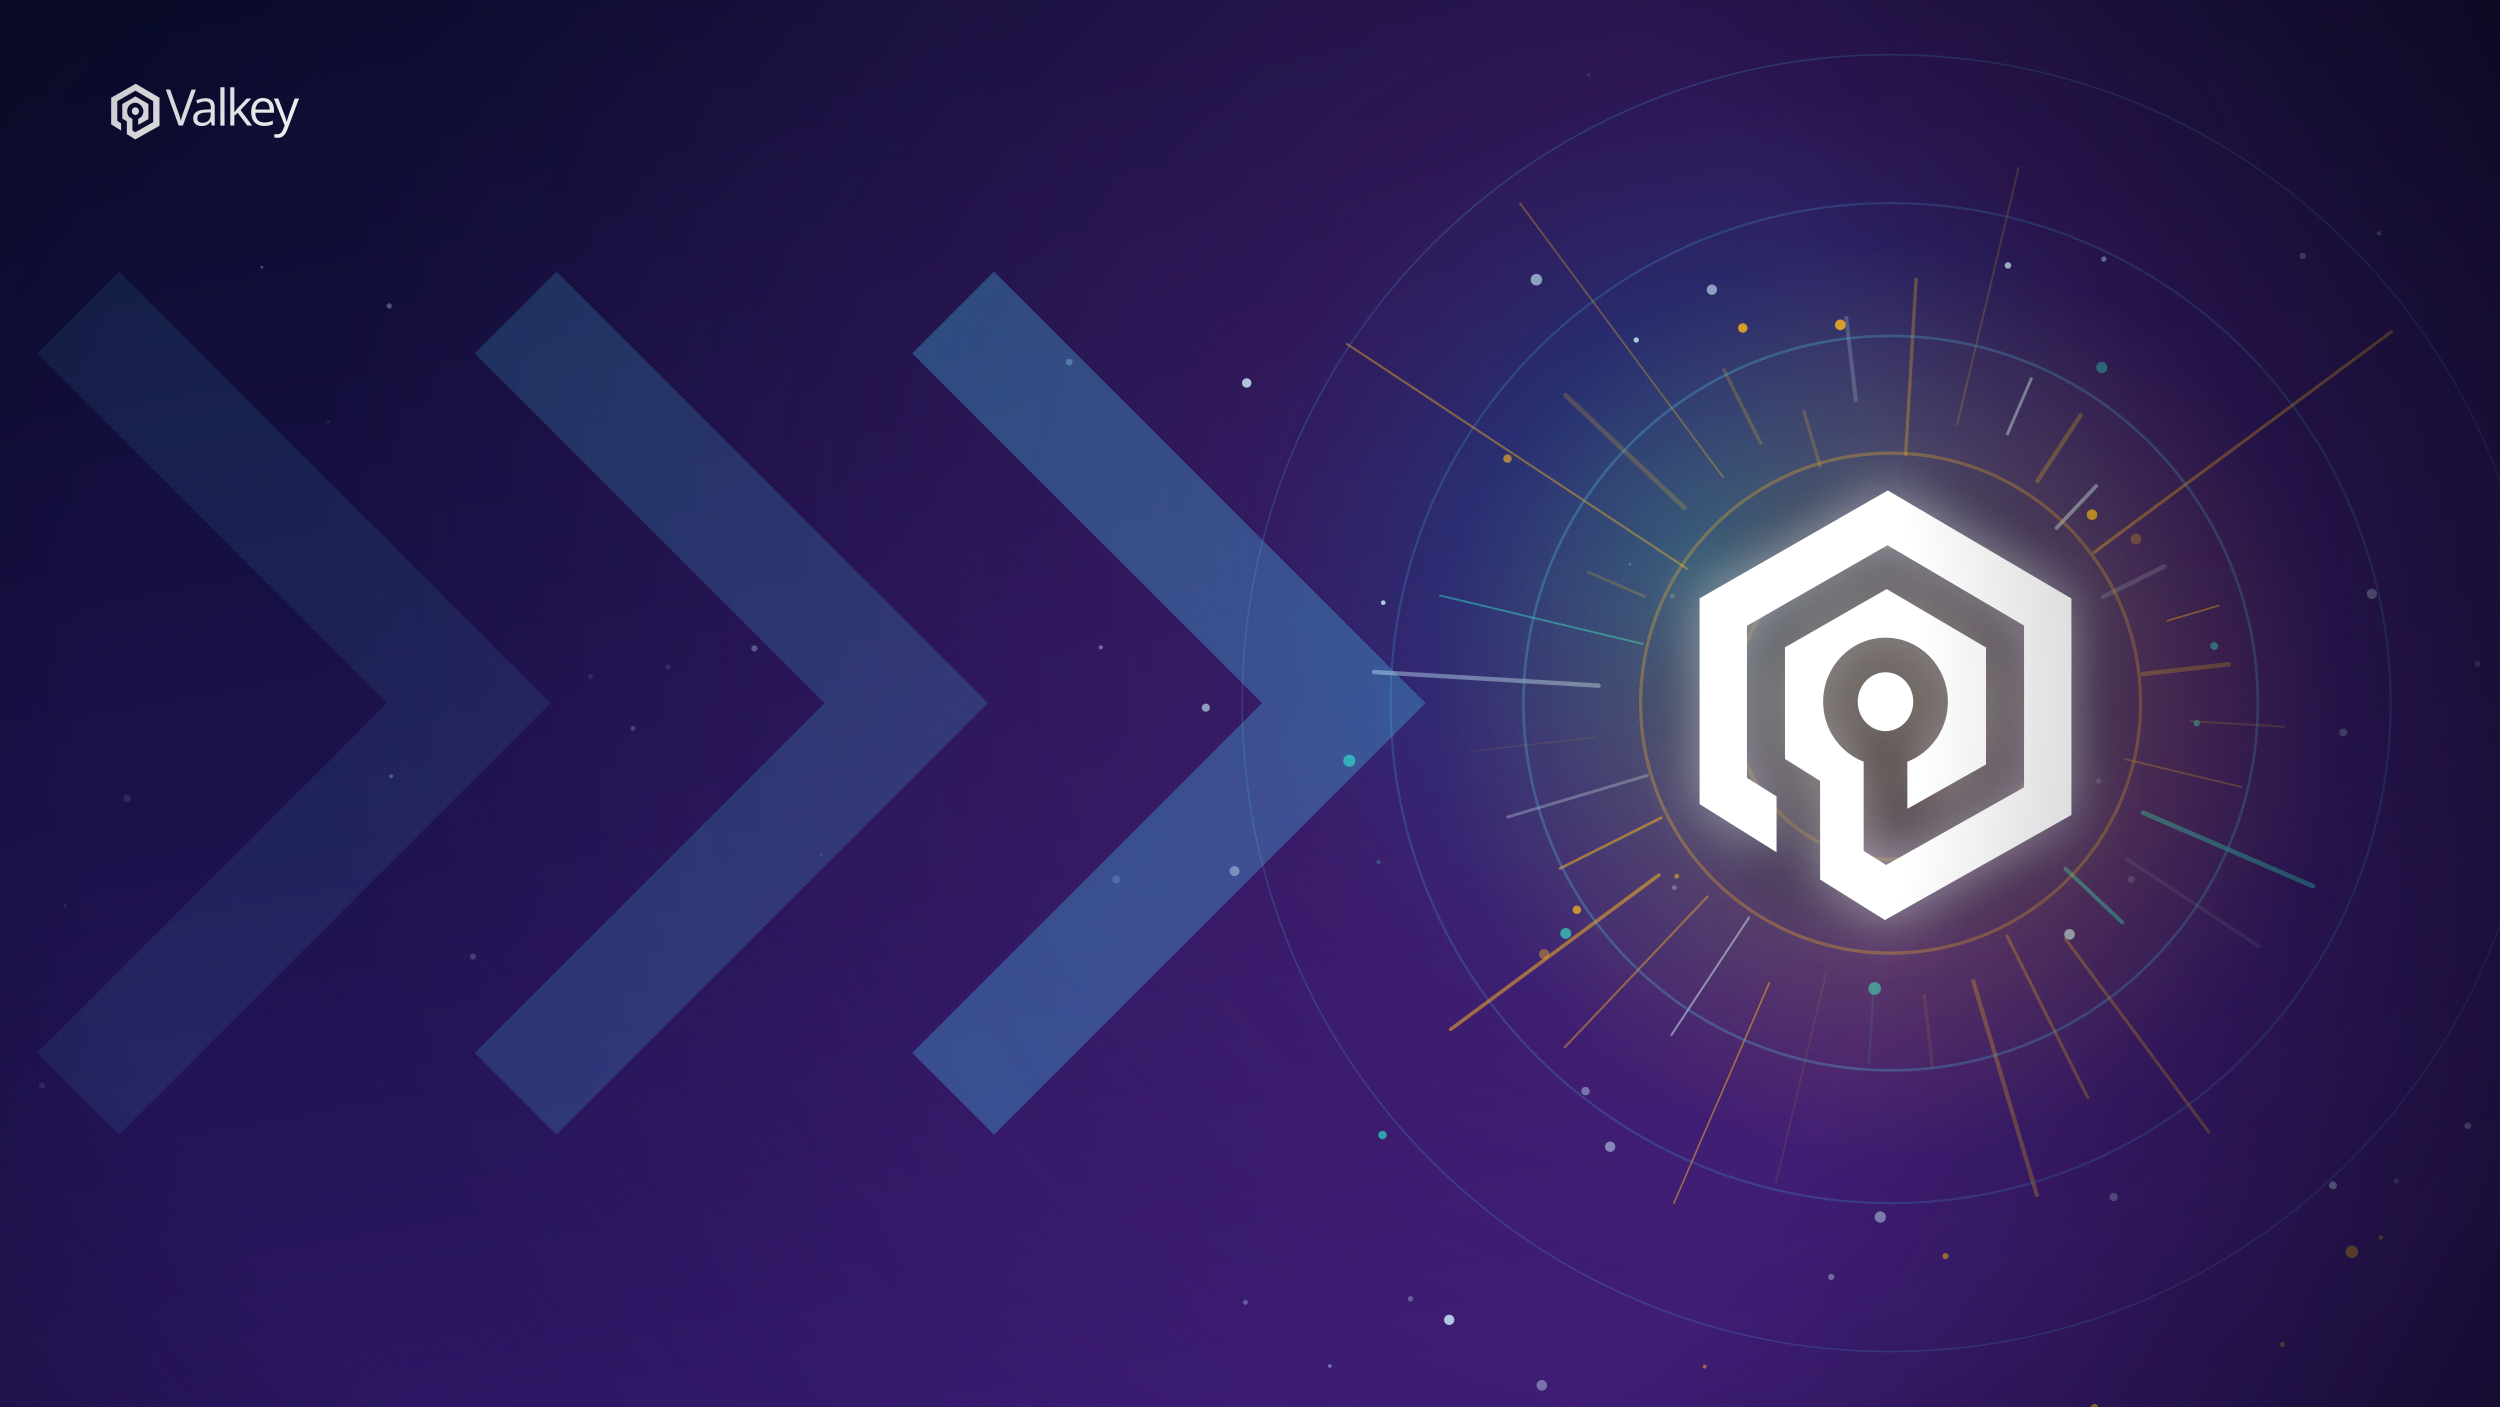
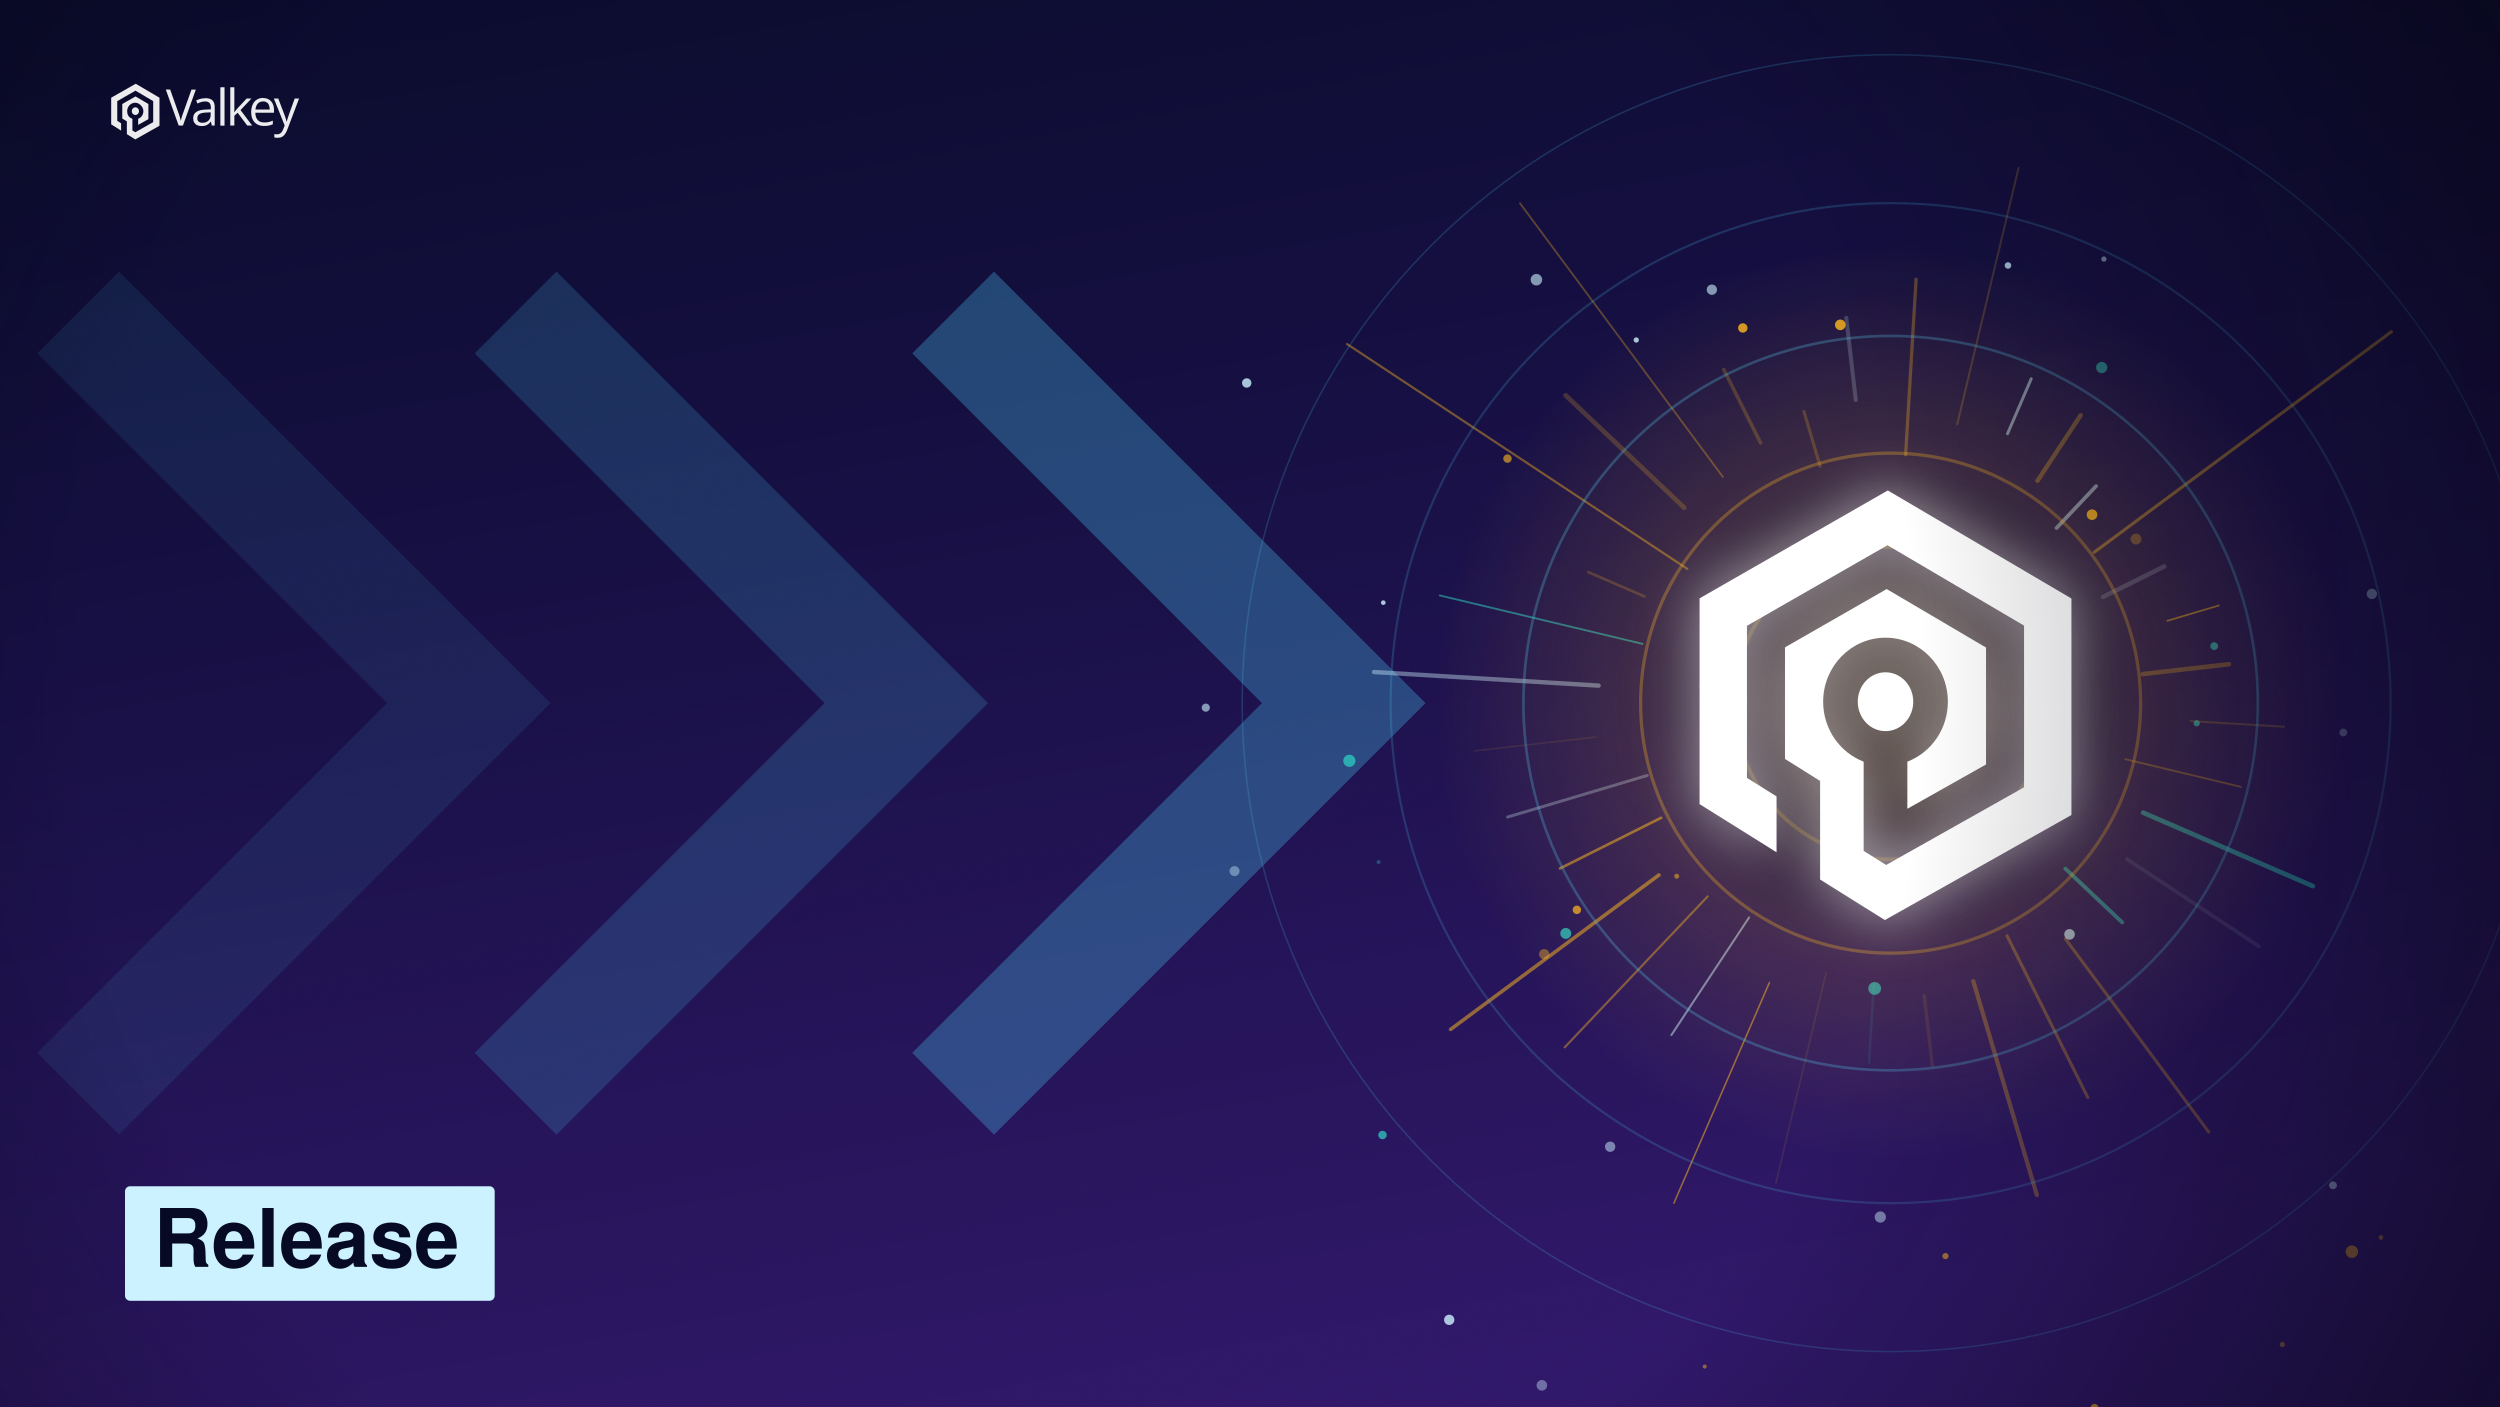
<svg xmlns="http://www.w3.org/2000/svg" width="1920" height="1080" viewBox="320 90 1600 900">
  <defs>
    <linearGradient id="sky" x1="0" y1="0" x2="0.32" y2="1">
      <stop offset="0" stop-color="#060A24" />
      <stop offset="0.48" stop-color="#171043" />
      <stop offset="1" stop-color="#301868" />
    </linearGradient>
-     <radialGradient id="focus" gradientUnits="userSpaceOnUse" cx="1420" cy="460" r="900">
-       <stop offset="0" stop-color="#00A3E0" stop-opacity="0.42" />
-       <stop offset="0.35" stop-color="#963CBD" stop-opacity="0.20" />
-       <stop offset="1" stop-color="#963CBD" stop-opacity="0" />
-     </radialGradient>
    <radialGradient id="vignette" gradientUnits="userSpaceOnUse" cx="960" cy="540" r="1180">
      <stop offset="0.5" stop-color="#03040F" stop-opacity="0" />
      <stop offset="1" stop-color="#03040F" stop-opacity="0.8" />
    </radialGradient>
    <radialGradient id="scrim">
      <stop offset="0" stop-color="#060A24" stop-opacity="0.72" />
      <stop offset="0.6" stop-color="#060A24" stop-opacity="0.45" />
      <stop offset="1" stop-color="#060A24" stop-opacity="0" />
    </radialGradient>
    <filter id="grain" x="0" y="0" width="100%" height="100%">
      <feTurbulence type="fractalNoise" baseFrequency="0.85" numOctaves="4" stitchTiles="stitch" />
      <feColorMatrix type="saturate" values="0" />
    </filter>
    <radialGradient id="h-cyan">
      <stop offset="0" stop-color="#46BDE9" stop-opacity="0.75" />
      <stop offset="0.4" stop-color="#46BDE9" stop-opacity="0.22" />
      <stop offset="1" stop-color="#46BDE9" stop-opacity="0" />
    </radialGradient>
    <radialGradient id="h-ice">
      <stop offset="0" stop-color="#CCF1FF" stop-opacity="0.75" />
      <stop offset="0.4" stop-color="#CCF1FF" stop-opacity="0.22" />
      <stop offset="1" stop-color="#CCF1FF" stop-opacity="0" />
    </radialGradient>
    <radialGradient id="h-mint">
      <stop offset="0" stop-color="#2CD5C4" stop-opacity="0.75" />
      <stop offset="0.4" stop-color="#2CD5C4" stop-opacity="0.22" />
      <stop offset="1" stop-color="#2CD5C4" stop-opacity="0" />
    </radialGradient>
    <radialGradient id="h-coral">
      <stop offset="0" stop-color="#F65275" stop-opacity="0.75" />
      <stop offset="0.4" stop-color="#F65275" stop-opacity="0.22" />
      <stop offset="1" stop-color="#F65275" stop-opacity="0" />
    </radialGradient>
    <radialGradient id="h-violet">
      <stop offset="0" stop-color="#963CBD" stop-opacity="0.75" />
      <stop offset="0.4" stop-color="#963CBD" stop-opacity="0.22" />
      <stop offset="1" stop-color="#963CBD" stop-opacity="0" />
    </radialGradient>
    <radialGradient id="h-gold">
      <stop offset="0" stop-color="#FFB81C" stop-opacity="0.75" />
      <stop offset="0.4" stop-color="#FFB81C" stop-opacity="0.22" />
      <stop offset="1" stop-color="#FFB81C" stop-opacity="0" />
    </radialGradient>
    <filter id="blur3" x="-70%" y="-70%" width="240%" height="240%">
      <feGaussianBlur stdDeviation="3" />
    </filter>
    <filter id="blur8" x="-70%" y="-70%" width="240%" height="240%">
      <feGaussianBlur stdDeviation="8" />
    </filter>
    <filter id="blur18" x="-70%" y="-70%" width="240%" height="240%">
      <feGaussianBlur stdDeviation="18" />
    </filter>
    <filter id="blur40" x="-70%" y="-70%" width="240%" height="240%">
      <feGaussianBlur stdDeviation="40" />
    </filter>
  </defs>
  <rect width="1920" height="1080" fill="url(#sky)" />
-   <rect width="1920" height="1080" fill="url(#focus)" />
-   <g>
-     <circle cx="297.4" cy="90" r="2.1" fill="#CCF1FF" opacity="0.1" />
-     <circle cx="140.2" cy="1017.1" r="1.1" fill="#CCF1FF" opacity="0.2" />
-     <circle cx="1603.7" cy="473" r="1.2" fill="#CCF1FF" opacity="0.3" />
-     <circle cx="697.9" cy="522.9" r="1.6" fill="#CCF1FF" opacity="0.1" />
-     <circle cx="903.7" cy="77.1" r="1.9" fill="#CCF1FF" opacity="0.2" />
-     <circle cx="1117.1" cy="923.5" r="1.6" fill="#CCF1FF" opacity="0.3" />
-     <circle cx="1738.1" cy="1064.8" r="2" fill="#CCF1FF" opacity="0.4" />
-     <circle cx="1842.5" cy="239.3" r="1.4" fill="#CCF1FF" opacity="0.3" />
-     <circle cx="487.6" cy="261" r="0.9" fill="#CCF1FF" opacity="0.3" />
-     <circle cx="570.4" cy="586.8" r="1.2" fill="#CCF1FF" opacity="0.3" />
-     <circle cx="1390.2" cy="471.5" r="1.7" fill="#CCF1FF" opacity="0.2" />
-     <circle cx="1535.4" cy="466.5" r="1.5" fill="#CCF1FF" opacity="0.1" />
-     <circle cx="1004.3" cy="321.8" r="2.2" fill="#CCF1FF" opacity="0.3" />
-     <circle cx="383.2" cy="1012.4" r="1.7" fill="#CCF1FF" opacity="0.3" />
-     <circle cx="48.2" cy="72.3" r="2" fill="#CCF1FF" opacity="0.2" />
-     <circle cx="1453.9" cy="58.5" r="2" fill="#CCF1FF" opacity="0.4" />
-     <circle cx="1334.7" cy="788.3" r="2.7" fill="#CCF1FF" opacity="0.4" />
-     <circle cx="361.6" cy="669.6" r="1.1" fill="#CCF1FF" opacity="0.1" />
-     <circle cx="1796.8" cy="1060.4" r="1.2" fill="#CCF1FF" opacity="0.2" />
-     <circle cx="1492" cy="907.2" r="2" fill="#CCF1FF" opacity="0.4" />
-     <circle cx="984.4" cy="75.6" r="1.7" fill="#CCF1FF" opacity="0.3" />
-     <circle cx="622.7" cy="702.2" r="1.9" fill="#CCF1FF" opacity="0.2" />
-     <circle cx="1125.3" cy="4.4" r="2.1" fill="#CCF1FF" opacity="0.1" />
-     <circle cx="1391.6" cy="658.1" r="1.6" fill="#CCF1FF" opacity="0.3" />
-     <circle cx="725.1" cy="556.2" r="1.6" fill="#CCF1FF" opacity="0.2" />
-     <circle cx="1899.4" cy="810.5" r="2.2" fill="#CCF1FF" opacity="0.4" />
-     <circle cx="845.6" cy="637.1" r="1.1" fill="#CCF1FF" opacity="0.1" />
-     <circle cx="1663.1" cy="589.8" r="1.8" fill="#CCF1FF" opacity="0.2" />
-     <circle cx="54.8" cy="749.1" r="1.9" fill="#CCF1FF" opacity="0.1" />
-     <circle cx="94.2" cy="42" r="0.8" fill="#CCF1FF" opacity="0.2" />
-     <circle cx="317" cy="10.5" r="1.7" fill="#CCF1FF" opacity="0.2" />
-     <circle cx="346.9" cy="784.8" r="2" fill="#CCF1FF" opacity="0.1" />
-     <circle cx="61" cy="635.2" r="0.9" fill="#CCF1FF" opacity="0.3" />
-     <circle cx="290.5" cy="306.7" r="1.9" fill="#CCF1FF" opacity="0.2" />
-     <circle cx="1606.7" cy="1064.1" r="2.1" fill="#CCF1FF" opacity="0.2" />
-     <circle cx="530.2" cy="360" r="1" fill="#CCF1FF" opacity="0.1" />
-     <circle cx="802.8" cy="505" r="2" fill="#CCF1FF" opacity="0.3" />
-     <circle cx="1024.5" cy="504.3" r="1.3" fill="#CCF1FF" opacity="0.4" />
-     <circle cx="224.8" cy="513.6" r="1.6" fill="#CCF1FF" opacity="0.2" />
-     <circle cx="1363.1" cy="451.2" r="0.9" fill="#CCF1FF" opacity="0.2" />
-     <circle cx="1684" cy="652.8" r="2.3" fill="#CCF1FF" opacity="0.2" />
-     <circle cx="1171.1" cy="964.2" r="1.2" fill="#CCF1FF" opacity="0.4" />
-     <circle cx="1222.7" cy="921.2" r="1.7" fill="#CCF1FF" opacity="0.3" />
-     <circle cx="747.4" cy="516.8" r="1.7" fill="#CCF1FF" opacity="0.1" />
-     <circle cx="165" cy="198.7" r="1.1" fill="#CCF1FF" opacity="0.2" />
-     <circle cx="1336.7" cy="137.8" r="1.3" fill="#CCF1FF" opacity="0.1" />
-     <circle cx="1750.3" cy="69.8" r="1.5" fill="#CCF1FF" opacity="0.3" />
-     <circle cx="1853.7" cy="845.8" r="1.8" fill="#CCF1FF" opacity="0.2" />
-     <circle cx="1519.1" cy="484.1" r="1.8" fill="#CCF1FF" opacity="0.1" />
-     <circle cx="1034.4" cy="652.9" r="2.6" fill="#CCF1FF" opacity="0.2" />
-     <circle cx="1793.7" cy="253.8" r="2.1" fill="#CCF1FF" opacity="0.3" />
-     <circle cx="569.1" cy="285.8" r="1.7" fill="#CCF1FF" opacity="0.3" />
-     <circle cx="1648.2" cy="65" r="1.8" fill="#CCF1FF" opacity="0.2" />
-     <circle cx="931.4" cy="1037.4" r="2.4" fill="#CCF1FF" opacity="0.4" />
-     <circle cx="725.5" cy="69.4" r="1" fill="#CCF1FF" opacity="0.3" />
-     <circle cx="926.4" cy="32.5" r="1.4" fill="#CCF1FF" opacity="0.3" />
-     <circle cx="401.4" cy="600.9" r="2.4" fill="#CCF1FF" opacity="0.1" />
-     <circle cx="642.9" cy="1003.6" r="2.1" fill="#CCF1FF" opacity="0.1" />
-     <circle cx="1672.7" cy="856.1" r="2.6" fill="#CCF1FF" opacity="0.3" />
-     <circle cx="1905.6" cy="514.9" r="2" fill="#CCF1FF" opacity="0.2" />
-   </g>
  <g>
    <path d="M 370 290 L 620 540 L 370 790" fill="none" stroke="#46BDE9" stroke-width="74" stroke-linejoin="miter" opacity="0.1" />
    <path d="M 650 290 L 900 540 L 650 790" fill="none" stroke="#46BDE9" stroke-width="74" stroke-linejoin="miter" opacity="0.19" />
    <path d="M 930 290 L 1180 540 L 930 790" fill="none" stroke="#46BDE9" stroke-width="74" stroke-linejoin="miter" opacity="0.32" />
  </g>
  <g>
    <line x1="1722" y1="551.5" x2="1781.8" y2="555.1" stroke="#FFB81C" stroke-width="1.3" stroke-linecap="round" opacity="0.2" />
    <line x1="1680.2" y1="575.9" x2="1754.2" y2="593.6" stroke="#FFB81C" stroke-width="1.2" stroke-linecap="round" opacity="0.3" />
    <line x1="1691.6" y1="610.1" x2="1800.2" y2="657.1" stroke="#2CD5C4" stroke-width="3" stroke-linecap="round" opacity="0.5" />
    <line x1="1681.2" y1="639.8" x2="1765.6" y2="695.6" stroke="#CCF1FF" stroke-width="2.4" stroke-linecap="round" opacity="0.1" />
    <line x1="1641.8" y1="645.9" x2="1678.2" y2="680.3" stroke="#2CD5C4" stroke-width="2.5" stroke-linecap="round" opacity="0.5" />
    <line x1="1641.9" y1="690.9" x2="1733.6" y2="814.5" stroke="#FFB81C" stroke-width="2" stroke-linecap="round" opacity="0.3" />
    <line x1="1604.5" y1="688.9" x2="1656.2" y2="792.4" stroke="#FFB81C" stroke-width="2" stroke-linecap="round" opacity="0.3" />
    <line x1="1582.9" y1="718" x2="1623.6" y2="854.8" stroke="#FFB81C" stroke-width="2.7" stroke-linecap="round" opacity="0.3" />
    <line x1="1551.5" y1="727.2" x2="1556.7" y2="772.2" stroke="#FFB81C" stroke-width="2.2" stroke-linecap="round" opacity="0.1" />
    <line x1="1519.2" y1="720.1" x2="1516.2" y2="770.4" stroke="#2CD5C4" stroke-width="1.6" stroke-linecap="round" opacity="0.1" />
    <line x1="1488.7" y1="712.7" x2="1456.6" y2="847" stroke="#FFB81C" stroke-width="1.1" stroke-linecap="round" opacity="0.1" />
    <line x1="1452.4" y1="718.9" x2="1391.3" y2="860" stroke="#FFB81C" stroke-width="1" stroke-linecap="round" opacity="0.5" />
    <line x1="1439.4" y1="677.2" x2="1389.7" y2="752.4" stroke="#CCF1FF" stroke-width="1.3" stroke-linecap="round" opacity="0.5" />
    <line x1="1412.9" y1="663.7" x2="1321.4" y2="760.3" stroke="#FFB81C" stroke-width="1.4" stroke-linecap="round" opacity="0.4" />
    <line x1="1381.7" y1="650" x2="1248.4" y2="748.8" stroke="#FFB81C" stroke-width="2.3" stroke-linecap="round" opacity="0.5" />
    <line x1="1383.1" y1="613.4" x2="1318.4" y2="645.8" stroke="#FFB81C" stroke-width="1.7" stroke-linecap="round" opacity="0.5" />
    <line x1="1374.2" y1="586.3" x2="1284.9" y2="612.9" stroke="#CCF1FF" stroke-width="1.9" stroke-linecap="round" opacity="0.3" />
    <line x1="1341.3" y1="561.7" x2="1263.7" y2="570.6" stroke="#FFB81C" stroke-width="1" stroke-linecap="round" opacity="0.1" />
    <line x1="1343.1" y1="528.8" x2="1199.4" y2="520.1" stroke="#CCF1FF" stroke-width="2.8" stroke-linecap="round" opacity="0.4" />
    <line x1="1371.3" y1="502.1" x2="1241.5" y2="471.1" stroke="#2CD5C4" stroke-width="1.2" stroke-linecap="round" opacity="0.5" />
    <line x1="1372.4" y1="471.7" x2="1336.6" y2="456.2" stroke="#FFB81C" stroke-width="1.7" stroke-linecap="round" opacity="0.2" />
    <line x1="1399.9" y1="454.1" x2="1182.1" y2="310.2" stroke="#FFB81C" stroke-width="1.4" stroke-linecap="round" opacity="0.4" />
    <line x1="1397.9" y1="414.9" x2="1322" y2="343" stroke="#FFB81C" stroke-width="3" stroke-linecap="round" opacity="0.2" />
    <line x1="1422.7" y1="395.3" x2="1292.8" y2="220.1" stroke="#FFB81C" stroke-width="1.2" stroke-linecap="round" opacity="0.3" />
    <line x1="1446.8" y1="373.5" x2="1423.2" y2="326.5" stroke="#FFB81C" stroke-width="2.3" stroke-linecap="round" opacity="0.2" />
    <line x1="1484.9" y1="388.4" x2="1474.5" y2="353.3" stroke="#FFB81C" stroke-width="2" stroke-linecap="round" opacity="0.2" />
    <line x1="1507.7" y1="346" x2="1501.6" y2="293.4" stroke="#CCF1FF" stroke-width="2.6" stroke-linecap="round" opacity="0.2" />
    <line x1="1539.6" y1="381" x2="1546.3" y2="268.7" stroke="#FFB81C" stroke-width="2.1" stroke-linecap="round" opacity="0.3" />
    <line x1="1572.6" y1="361.6" x2="1611.9" y2="197.4" stroke="#FFB81C" stroke-width="1.3" stroke-linecap="round" opacity="0.2" />
    <line x1="1604.8" y1="367.6" x2="1620" y2="332.4" stroke="#CCF1FF" stroke-width="1.9" stroke-linecap="round" opacity="0.5" />
    <line x1="1624" y1="397.7" x2="1651.6" y2="355.8" stroke="#FFB81C" stroke-width="2.8" stroke-linecap="round" opacity="0.3" />
    <line x1="1636.2" y1="427.9" x2="1661.5" y2="401.1" stroke="#CCF1FF" stroke-width="2.4" stroke-linecap="round" opacity="0.5" />
    <line x1="1660.2" y1="443.5" x2="1850.5" y2="302.3" stroke="#FFB81C" stroke-width="2" stroke-linecap="round" opacity="0.4" />
    <line x1="1666" y1="472" x2="1705.1" y2="452.5" stroke="#CCF1FF" stroke-width="2.9" stroke-linecap="round" opacity="0.2" />
    <line x1="1707.1" y1="487.3" x2="1740.1" y2="477.5" stroke="#FFB81C" stroke-width="1.1" stroke-linecap="round" opacity="0.5" />
    <line x1="1691.4" y1="521.4" x2="1746.5" y2="515.1" stroke="#FFB81C" stroke-width="2.9" stroke-linecap="round" opacity="0.3" />
  </g>
  <g>
    <circle cx="1530" cy="540" r="100" fill="none" stroke="#FFB81C" stroke-width="2.4" opacity="0.4" />
    <circle cx="1530" cy="540" r="160" fill="none" stroke="#FFB81C" stroke-width="2.1" opacity="0.3" />
    <circle cx="1530" cy="540" r="235" fill="none" stroke="#46BDE9" stroke-width="1.7" opacity="0.3" />
    <circle cx="1530" cy="540" r="320" fill="none" stroke="#46BDE9" stroke-width="1.4" opacity="0.2" />
    <circle cx="1530" cy="540" r="415" fill="none" stroke="#46BDE9" stroke-width="1" opacity="0.2" />
  </g>
  <g>
    <circle cx="1825.2" cy="891.1" r="4" fill="#FFB81C" opacity="0.5" />
    <circle cx="1367.2" cy="307.6" r="1.7" fill="#CCF1FF" opacity="0.8" />
    <circle cx="1415.6" cy="275.4" r="3.3" fill="#CCF1FF" opacity="0.6" />
    <circle cx="1687" cy="435" r="3.5" fill="#FFB81C" opacity="0.3" />
    <circle cx="1737.1" cy="503.5" r="2.5" fill="#2CD5C4" opacity="0.6" />
    <circle cx="1204.8" cy="816.4" r="2.7" fill="#2CD5C4" opacity="0.7" />
    <circle cx="1284.8" cy="383.5" r="2.7" fill="#FFB81C" opacity="0.6" />
    <circle cx="1819.7" cy="558.8" r="2.5" fill="#CCF1FF" opacity="0.3" />
    <circle cx="1605.1" cy="259.9" r="2.1" fill="#CCF1FF" opacity="0.8" />
    <circle cx="1434.5" cy="610.5" r="3.6" fill="#FFB81C" opacity="0.4" />
    <circle cx="1725.9" cy="552.9" r="2" fill="#2CD5C4" opacity="0.6" />
    <circle cx="1780.7" cy="950.5" r="1.7" fill="#FFB81C" opacity="0.4" />
    <circle cx="1658.9" cy="419.4" r="3.4" fill="#FFB81C" opacity="0.8" />
    <circle cx="1666.5" cy="255.8" r="1.7" fill="#CCF1FF" opacity="0.5" />
    <circle cx="1408.2" cy="83.9" r="1.5" fill="#2CD5C4" opacity="0.3" />
    <circle cx="1838" cy="470.1" r="3.3" fill="#CCF1FF" opacity="0.4" />
    <circle cx="1110.1" cy="647.5" r="3.2" fill="#CCF1FF" opacity="0.4" />
    <circle cx="1523.4" cy="868.9" r="3.6" fill="#CCF1FF" opacity="0.5" />
    <circle cx="1660.5" cy="991.1" r="2.6" fill="#FFB81C" opacity="0.7" />
    <circle cx="1117.9" cy="335.1" r="3" fill="#CCF1FF" opacity="0.8" />
    <circle cx="1956.5" cy="703.9" r="1.3" fill="#FFB81C" opacity="0.6" />
    <circle cx="1435.4" cy="299.9" r="3" fill="#FFB81C" opacity="0.8" />
    <circle cx="1843.8" cy="882" r="1.5" fill="#FFB81C" opacity="0.4" />
    <circle cx="1813.1" cy="848.6" r="2.5" fill="#CCF1FF" opacity="0.5" />
    <circle cx="1519.8" cy="722.6" r="4.1" fill="#2CD5C4" opacity="0.6" />
    <circle cx="1205.3" cy="475.7" r="1.5" fill="#CCF1FF" opacity="0.8" />
    <circle cx="1558.6" cy="82.5" r="3.4" fill="#FFB81C" opacity="0.7" />
    <circle cx="1091.7" cy="542.9" r="2.6" fill="#CCF1FF" opacity="0.6" />
    <circle cx="1303.3" cy="269" r="3.7" fill="#CCF1FF" opacity="0.6" />
    <circle cx="1322.1" cy="687.4" r="3.5" fill="#2CD5C4" opacity="0.7" />
    <circle cx="1306.8" cy="976.6" r="3.4" fill="#CCF1FF" opacity="0.4" />
    <circle cx="1329.2" cy="672.3" r="2.7" fill="#FFB81C" opacity="0.7" />
    <circle cx="1644.5" cy="688" r="3.4" fill="#CCF1FF" opacity="0.7" />
    <circle cx="1247.5" cy="934.7" r="3.3" fill="#CCF1FF" opacity="0.8" />
    <circle cx="1350.5" cy="823.9" r="3.3" fill="#CCF1FF" opacity="0.5" />
    <circle cx="1497.8" cy="297.9" r="3.4" fill="#FFB81C" opacity="0.8" />
    <circle cx="1202.3" cy="641.7" r="1.3" fill="#2CD5C4" opacity="0.3" />
    <circle cx="1411.6" cy="528.7" r="4.1" fill="#FFB81C" opacity="0.3" />
    <circle cx="1565.1" cy="893.9" r="2" fill="#FFB81C" opacity="0.6" />
    <circle cx="1308.3" cy="700.7" r="3.3" fill="#FFB81C" opacity="0.4" />
    <circle cx="1411" cy="964.6" r="1.3" fill="#FFB81C" opacity="0.5" />
    <circle cx="1393.1" cy="650.8" r="1.6" fill="#FFB81C" opacity="0.5" />
    <circle cx="1183.6" cy="576.9" r="3.9" fill="#2CD5C4" opacity="0.7" />
    <circle cx="1665.1" cy="325.2" r="3.6" fill="#2CD5C4" opacity="0.5" />
  </g>
  <circle cx="1530" cy="540" r="290" fill="url(#h-gold)" opacity="0.9" />
  <circle cx="1530" cy="540" r="164" fill="url(#scrim)" />
  <g filter="url(#blur18)" opacity="0.6">
    <g transform="translate(1403.8 396) scale(3.9452)">
      <path d="M 13.482 60.695 L 0.998 52.884 L 0.998 19.503 L 31.528 2.001 L 61.318 19.532 L 61.318 54.645 L 31.055 71.689 L 20.548 65.116 L 20.548 51.041 L 20.548 49.12 L 14.852 45.556 L 14.852 27.453 L 31.346 17.997 L 47.464 27.482 L 47.464 46.451 L 34.703 53.638 L 34.703 45.999 C 38.529 44.526 41.274 40.739 41.274 36.27 C 41.274 30.511 36.713 25.884 31.158 25.884 C 25.603 25.884 21.042 30.511 21.042 36.27 C 21.042 40.739 23.787 44.526 27.612 45.999 L 27.612 60.474 L 31.261 62.756 L 53.635 50.155 L 53.635 23.925 L 31.477 10.885 L 8.681 23.954 L 8.681 48.629 L 13.482 51.633 L 13.482 60.695 Z M 31.158 31.498 C 33.672 31.498 35.66 33.664 35.66 36.27 C 35.66 38.877 33.672 41.043 31.158 41.043 C 28.644 41.043 26.656 38.877 26.656 36.27 C 26.656 33.664 28.644 31.498 31.158 31.498 Z" fill="#FFFFFF" fill-rule="evenodd" />
    </g>
  </g>
  <g>
    <g transform="translate(1403.8 396) scale(3.9452)">
      <path d="M 13.482 60.695 L 0.998 52.884 L 0.998 19.503 L 31.528 2.001 L 61.318 19.532 L 61.318 54.645 L 31.055 71.689 L 20.548 65.116 L 20.548 51.041 L 20.548 49.12 L 14.852 45.556 L 14.852 27.453 L 31.346 17.997 L 47.464 27.482 L 47.464 46.451 L 34.703 53.638 L 34.703 45.999 C 38.529 44.526 41.274 40.739 41.274 36.27 C 41.274 30.511 36.713 25.884 31.158 25.884 C 25.603 25.884 21.042 30.511 21.042 36.27 C 21.042 40.739 23.787 44.526 27.612 45.999 L 27.612 60.474 L 31.261 62.756 L 53.635 50.155 L 53.635 23.925 L 31.477 10.885 L 8.681 23.954 L 8.681 48.629 L 13.482 51.633 L 13.482 60.695 Z M 31.158 31.498 C 33.672 31.498 35.66 33.664 35.66 36.27 C 35.66 38.877 33.672 41.043 31.158 41.043 C 28.644 41.043 26.656 38.877 26.656 36.27 C 26.656 33.664 28.644 31.498 31.158 31.498 Z" fill="#FFFFFF" fill-rule="evenodd" />
    </g>
  </g>
+   <rect width="1920" height="1080" fill="url(#vignette)" />
+   <rect width="1920" height="1080" filter="url(#grain)" opacity="0.055" style="mix-blend-mode:overlay" />
  <g opacity="0.92">
    <g transform="translate(387.2 139.5) scale(0.68241)">
      <path d="M15.2,50l-9.4-5.9v-25L28.8,6l22.3,13.1v26.3l-22.7,12.8-7.9-4.9v-12l-4.3-2.7v-13.6l12.4-7.1,12.1,7.1v14.2l-9.6,5.4v-5.7c2.9-1.1,4.9-3.9,4.9-7.3s-3.4-7.8-7.6-7.8-7.6,3.5-7.6,7.8,2.1,6.2,4.9,7.3v10.9l2.7,1.7,16.8-9.5v-19.7l-16.6-9.8-17.1,9.8v18.5l3.6,2.3v6.8ZM28.5,28.1c1.9,0,3.4,1.6,3.4,3.6s-1.5,3.6-3.4,3.6-3.4-1.6-3.4-3.6,1.5-3.6,3.4-3.6Z" fill="#FFFFFF" fill-rule="evenodd" />
      <path d="M85.2,11.4l-12.1,33.8h-4l-12.1-33.8h4.1l7.9,22.3c.3.9.6,1.8.9,2.6.3.8.5,1.6.7,2.4.2.8.4,1.5.5,2.2.2-.7.3-1.4.5-2.2.2-.8.4-1.6.7-2.4.3-.8.6-1.7.9-2.6l7.9-22.2h4.2Z" fill="#FFFFFF" />
      <path d="M94,19.5c3,0,5.3.7,6.7,2,1.5,1.4,2.2,3.5,2.2,6.5v17.2h-2.8l-.7-3.7h-.2c-.7.9-1.4,1.7-2.2,2.3-.8.6-1.7,1.1-2.7,1.4-1,.3-2.2.5-3.7.5s-2.9-.3-4.1-.8c-1.2-.5-2.1-1.4-2.8-2.5-.7-1.1-1-2.5-1-4.2,0-2.5,1-4.5,3-5.8,2-1.4,5.1-2.1,9.2-2.2l4.4-.2v-1.5c0-2.2-.5-3.7-1.4-4.6-.9-.9-2.3-1.3-4-1.3-1.3,0-2.6.2-3.8.6-1.2.4-2.3.8-3.4,1.4l-1.2-2.9c1.1-.6,2.5-1.1,3.9-1.5,1.5-.4,3-.6,4.7-.6h0ZM99.1,32.8l-3.9.2c-3.2.1-5.4.6-6.7,1.5s-1.9,2.2-1.9,3.9.4,2.5,1.3,3.2c.9.7,2,1,3.5,1,2.3,0,4.1-.6,5.5-1.9s2.2-3.1,2.2-5.6v-2.3Z" fill="#FFFFFF" />
      <path d="M112.1,45.3h-3.9V9.3h3.9v36Z" fill="#FFFFFF" />
      <path d="M121.3,9.3v18.7c0,.6,0,1.4,0,2.3,0,.9,0,1.7-.1,2.3h.2c.3-.4.8-1,1.4-1.8.6-.8,1.2-1.4,1.6-1.9l8.4-9h4.5l-10.2,10.8,10.9,14.5h-4.6l-9-12-3.1,2.8v9.2h-3.8V9.3h3.8Z" fill="#FFFFFF" />
      <path d="M148.2,19.4c2.2,0,4,.5,5.6,1.4,1.5,1,2.7,2.3,3.5,4,.8,1.7,1.2,3.7,1.2,6v2.4h-17.5c0,3,.8,5.2,2.2,6.8s3.5,2.3,6.1,2.3,3-.1,4.3-.4c1.2-.3,2.5-.7,3.8-1.3v3.4c-1.3.6-2.6,1-3.8,1.2-1.2.3-2.7.4-4.4.4-2.4,0-4.6-.5-6.4-1.5-1.8-1-3.2-2.5-4.2-4.4-1-1.9-1.5-4.3-1.5-7.1,0-2.7.5-5.1,1.4-7.1.9-2,2.2-3.5,3.9-4.6,1.7-1.1,3.7-1.6,5.9-1.6h0ZM148.2,22.6c-2.1,0-3.7.7-4.9,2-1.2,1.3-1.9,3.2-2.2,5.6h13.4c0-1.5-.3-2.8-.7-4-.4-1.2-1.1-2.1-2.1-2.7-.9-.6-2.1-1-3.6-1Z" fill="#FFFFFF" />
      <path d="M158.4,19.9h4.1l5.6,14.7c.3.9.6,1.7.9,2.5.3.8.5,1.5.7,2.3.2.7.4,1.4.5,2.1h.2c.2-.8.5-1.8.9-3,.4-1.3.8-2.6,1.3-3.9l5.3-14.7h4.1l-11,29.1c-.6,1.6-1.3,2.9-2.1,4.1-.8,1.2-1.7,2-2.8,2.7-1.1.6-2.5.9-4,.9s-1.4,0-1.9-.1c-.6,0-1-.2-1.4-.3v-3.1c.3,0,.7.1,1.2.2.5,0,1,0,1.5,0,1,0,1.8-.2,2.5-.6.7-.4,1.3-.9,1.8-1.6.5-.7.9-1.5,1.3-2.5l1.4-3.6-10.2-25.4Z" fill="#FFFFFF" />
    </g>
  </g>
-   <rect width="1920" height="1080" fill="url(#vignette)" />
-   <rect width="1920" height="1080" filter="url(#grain)" opacity="0.055" style="mix-blend-mode:overlay" />
+   <g>
+     <rect x="400" y="849.2" width="236.6" height="73.3" rx="3.3" fill="#CCF1FF" />
+     <text x="418.3" y="900.8" fill="#060A24" font-family="Helvetica Neue, Helvetica, Arial, sans-serif" font-size="51.7" font-weight="600">Release</text>
+   </g>
</svg>
